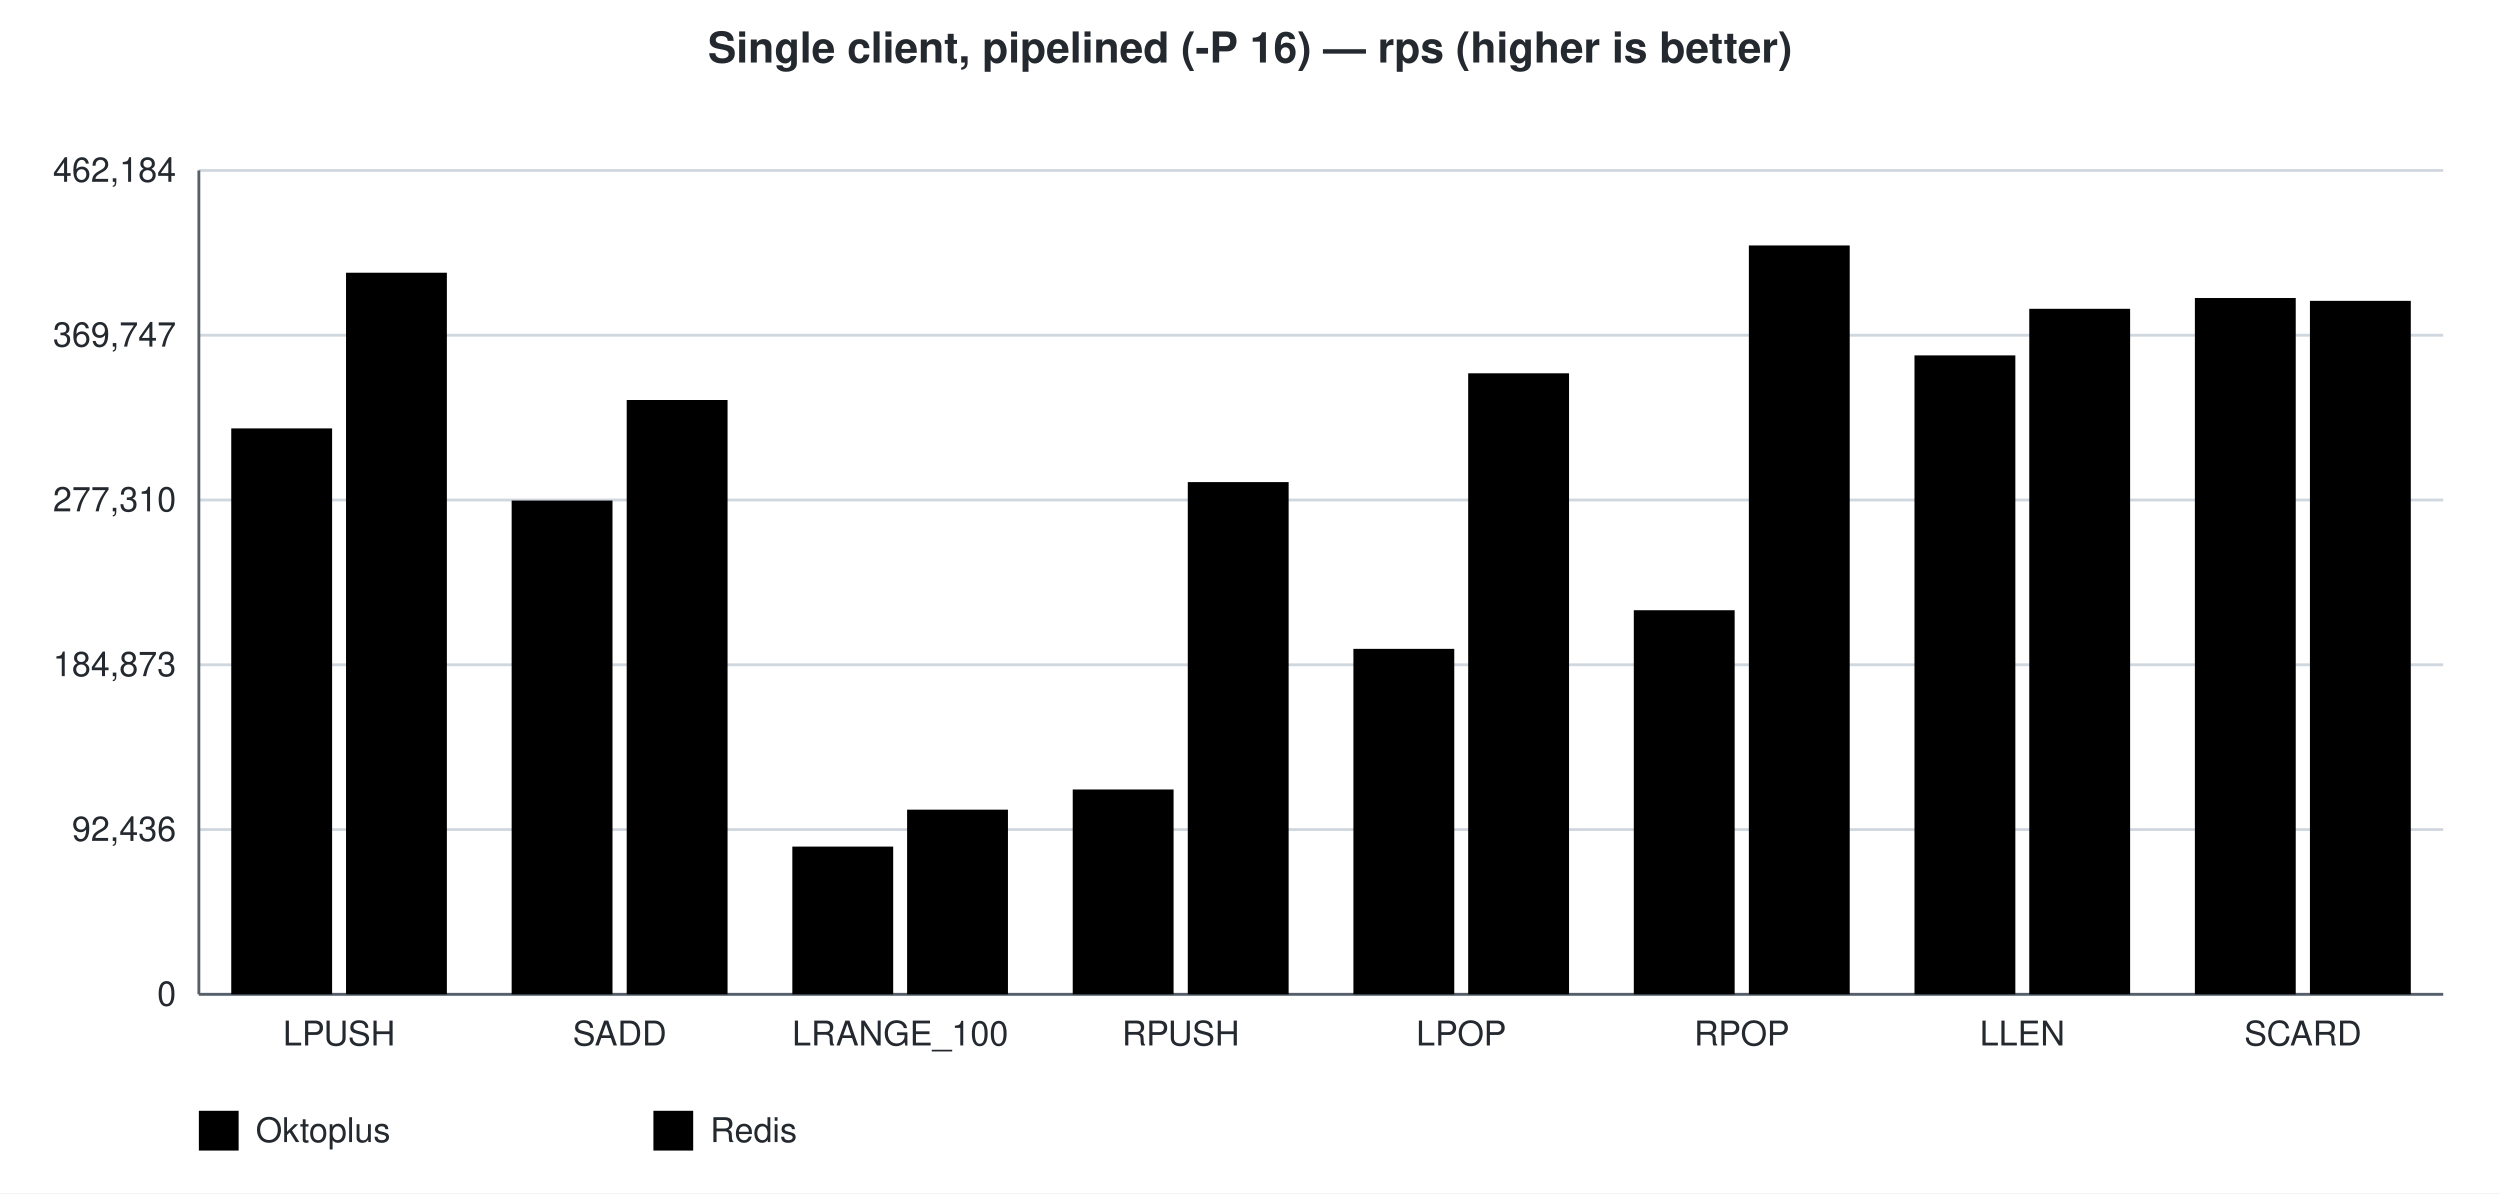
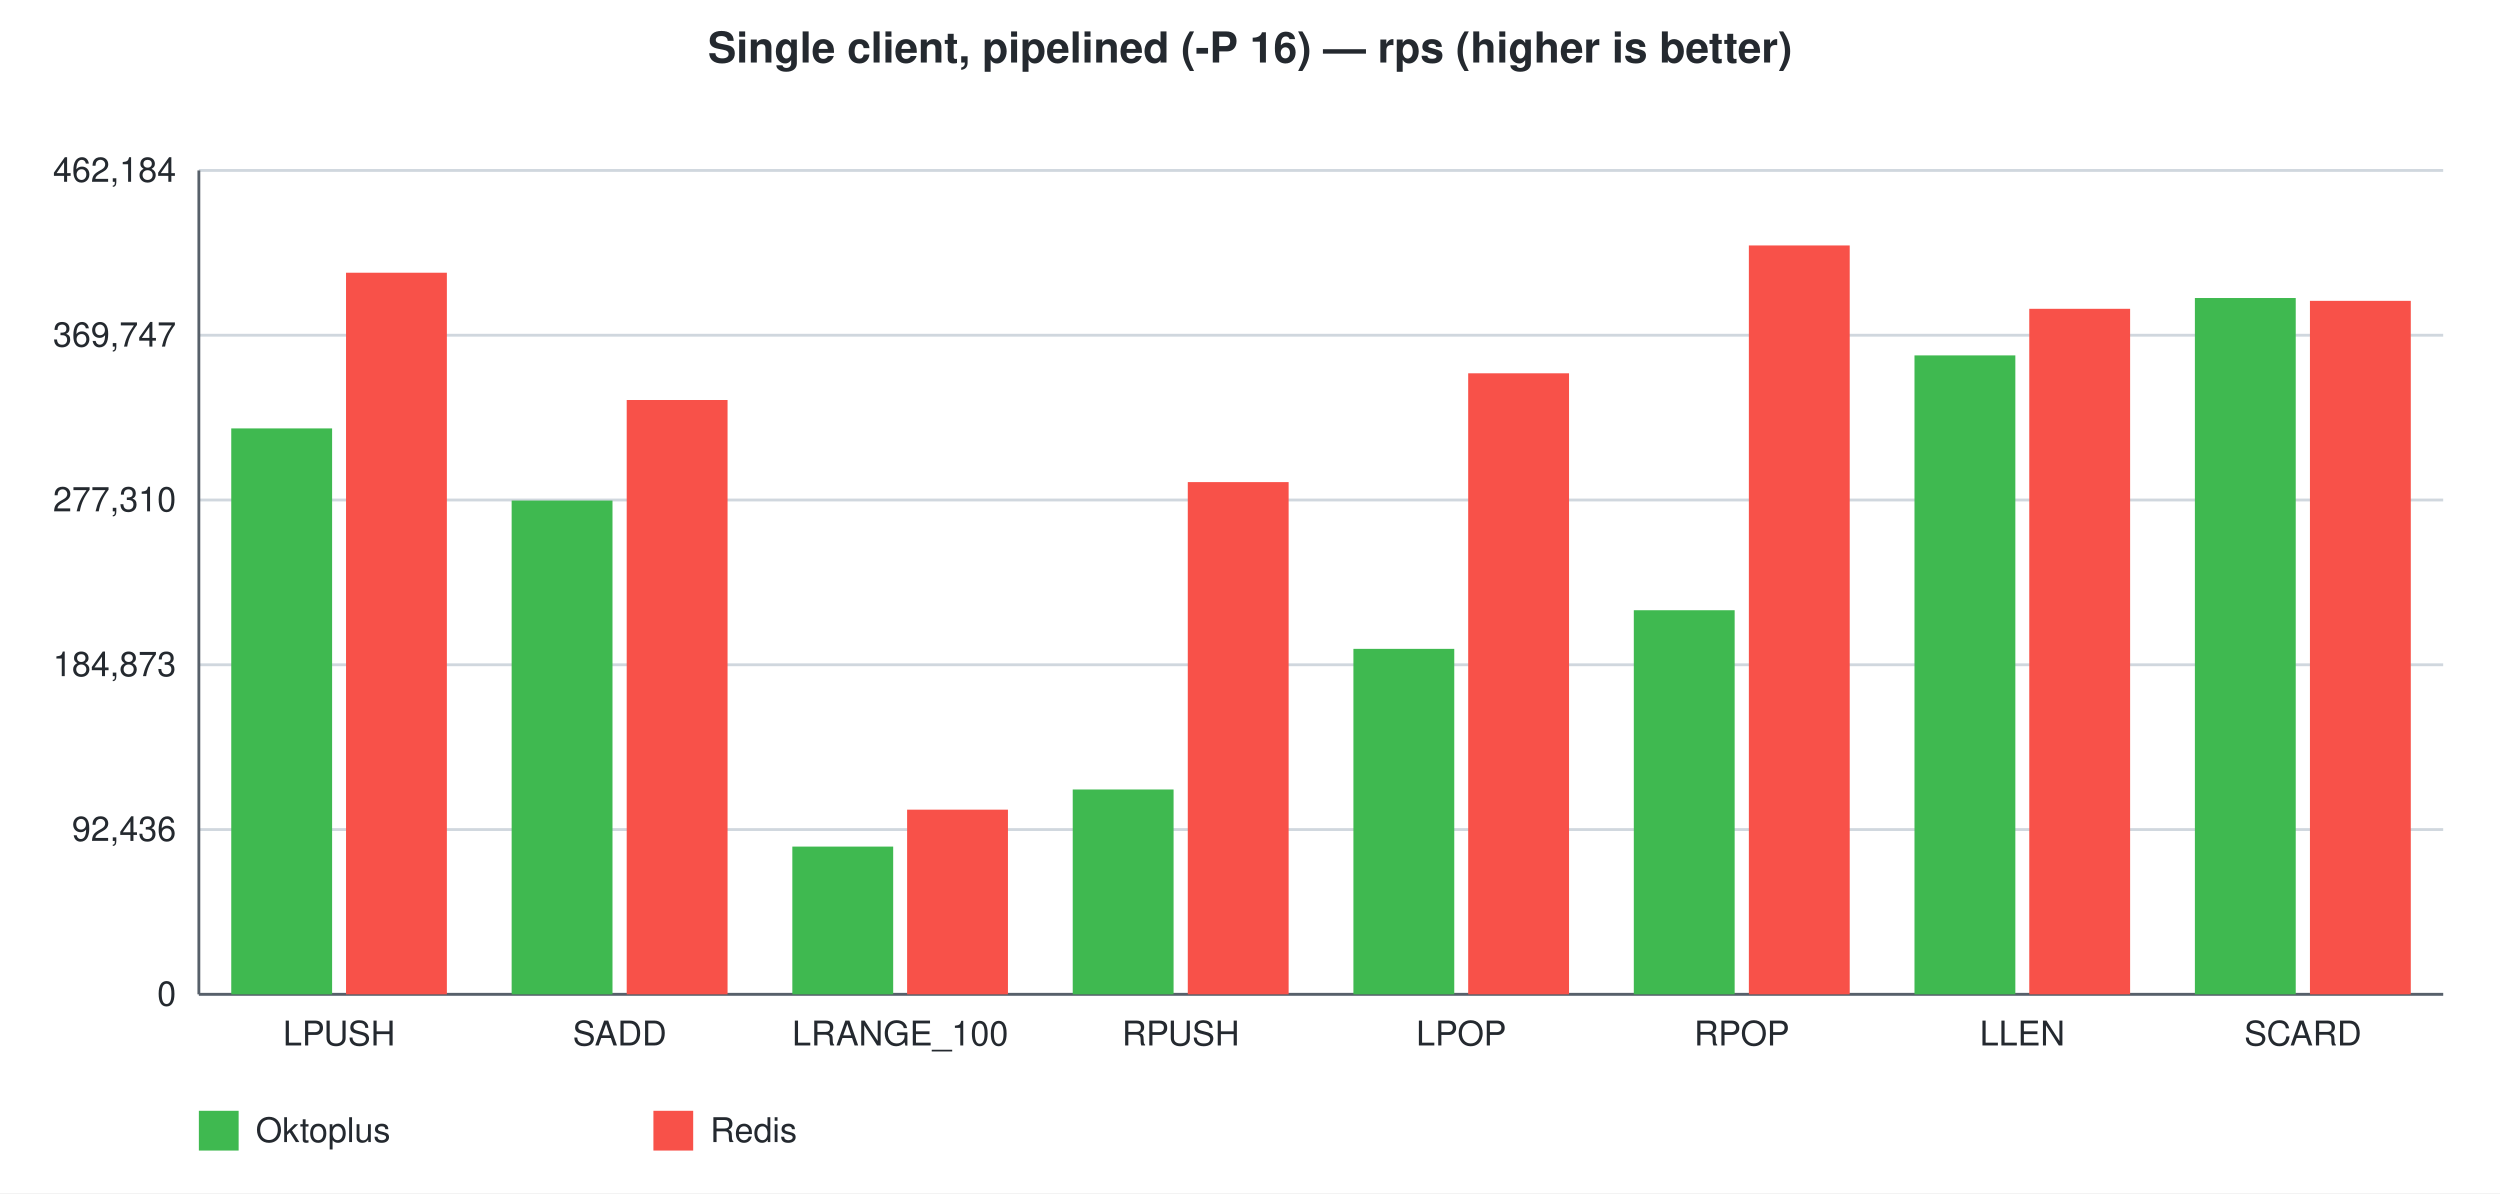
<svg xmlns="http://www.w3.org/2000/svg" width="880" height="420" viewBox="0 0 880 420" font-family="-apple-system, Segoe UI, Helvetica, Arial, sans-serif" font-size="12">
  <rect width="880" height="420" fill="#ffffff" />
  <text x="440.0" y="22" text-anchor="middle" fill="#24292f" font-size="15" font-weight="600">Single client, pipelined (-P 16) — rps (higher is better)</text>
  <line x1="70" y1="350.0" x2="860" y2="350.0" stroke="#d0d7de" stroke-width="1" />
  <text x="62" y="354.0" text-anchor="end" fill="#24292f">0</text>
  <line x1="70" y1="292.0" x2="860" y2="292.0" stroke="#d0d7de" stroke-width="1" />
  <text x="62" y="296.0" text-anchor="end" fill="#24292f">92,436</text>
  <line x1="70" y1="234.0" x2="860" y2="234.0" stroke="#d0d7de" stroke-width="1" />
  <text x="62" y="238.0" text-anchor="end" fill="#24292f">184,873</text>
  <line x1="70" y1="176.0" x2="860" y2="176.0" stroke="#d0d7de" stroke-width="1" />
  <text x="62" y="180.0" text-anchor="end" fill="#24292f">277,310</text>
  <line x1="70" y1="118.0" x2="860" y2="118.0" stroke="#d0d7de" stroke-width="1" />
  <text x="62" y="122.0" text-anchor="end" fill="#24292f">369,747</text>
  <line x1="70" y1="60.0" x2="860" y2="60.0" stroke="#d0d7de" stroke-width="1" />
  <text x="62" y="64.0" text-anchor="end" fill="#24292f">462,184</text>
  <line x1="70" y1="60" x2="70" y2="350" stroke="#57606a" stroke-width="1" />
  <line x1="70" y1="350" x2="860" y2="350" stroke="#57606a" stroke-width="1" />
  <text x="119.375" y="368" text-anchor="middle" fill="#24292f">LPUSH</text>
-   <rect x="81.4" y="150.8" width="35.5" height="199.2" fill="bar-okto" />
-   <rect x="121.8" y="96.0" width="35.5" height="254.0" fill="bar-redis" />
+   <rect x="81.4" y="150.8" width="35.5" height="199.2" fill="#3fb950" />
+   <rect x="121.8" y="96.0" width="35.5" height="254.0" fill="#f85149" />
  <text x="218.125" y="368" text-anchor="middle" fill="#24292f">SADD</text>
-   <rect x="180.1" y="176.2" width="35.5" height="173.8" fill="bar-okto" />
-   <rect x="220.6" y="140.8" width="35.5" height="209.2" fill="bar-redis" />
+   <rect x="180.1" y="176.2" width="35.5" height="173.8" fill="#3fb950" />
+   <rect x="220.6" y="140.8" width="35.5" height="209.2" fill="#f85149" />
  <text x="316.875" y="368" text-anchor="middle" fill="#24292f">LRANGE_100</text>
-   <rect x="278.9" y="298.0" width="35.5" height="52.0" fill="bar-okto" />
-   <rect x="319.3" y="285.0" width="35.5" height="65.0" fill="bar-redis" />
+   <rect x="278.9" y="298.0" width="35.5" height="52.0" fill="#3fb950" />
+   <rect x="319.3" y="285.0" width="35.5" height="65.0" fill="#f85149" />
  <text x="415.625" y="368" text-anchor="middle" fill="#24292f">RPUSH</text>
-   <rect x="377.6" y="277.9" width="35.5" height="72.1" fill="bar-okto" />
-   <rect x="418.1" y="169.7" width="35.5" height="180.3" fill="bar-redis" />
+   <rect x="377.6" y="277.9" width="35.5" height="72.1" fill="#3fb950" />
+   <rect x="418.1" y="169.7" width="35.5" height="180.3" fill="#f85149" />
  <text x="514.375" y="368" text-anchor="middle" fill="#24292f">LPOP</text>
-   <rect x="476.4" y="228.4" width="35.5" height="121.6" fill="bar-okto" />
-   <rect x="516.8" y="131.4" width="35.5" height="218.6" fill="bar-redis" />
+   <rect x="476.4" y="228.4" width="35.5" height="121.6" fill="#3fb950" />
+   <rect x="516.8" y="131.4" width="35.5" height="218.6" fill="#f85149" />
  <text x="613.125" y="368" text-anchor="middle" fill="#24292f">RPOP</text>
-   <rect x="575.1" y="214.8" width="35.5" height="135.2" fill="bar-okto" />
-   <rect x="615.6" y="86.4" width="35.5" height="263.6" fill="bar-redis" />
+   <rect x="575.1" y="214.8" width="35.5" height="135.2" fill="#3fb950" />
+   <rect x="615.6" y="86.4" width="35.5" height="263.6" fill="#f85149" />
  <text x="711.875" y="368" text-anchor="middle" fill="#24292f">LLEN</text>
-   <rect x="673.9" y="125.1" width="35.5" height="224.9" fill="bar-okto" />
-   <rect x="714.3" y="108.7" width="35.5" height="241.3" fill="bar-redis" />
+   <rect x="673.9" y="125.1" width="35.5" height="224.9" fill="#3fb950" />
+   <rect x="714.3" y="108.7" width="35.5" height="241.3" fill="#f85149" />
  <text x="810.625" y="368" text-anchor="middle" fill="#24292f">SCARD</text>
-   <rect x="772.6" y="104.9" width="35.5" height="245.1" fill="bar-okto" />
-   <rect x="813.1" y="105.9" width="35.5" height="244.1" fill="bar-redis" />
-   <rect x="70" y="391" width="14" height="14" fill="bar-okto" />
+   <rect x="772.6" y="104.9" width="35.5" height="245.1" fill="#3fb950" />
+   <rect x="813.1" y="105.9" width="35.5" height="244.1" fill="#f85149" />
+   <rect x="70" y="391" width="14" height="14" fill="#3fb950" />
  <text x="90" y="402" fill="#24292f">Oktoplus</text>
-   <rect x="230" y="391" width="14" height="14" fill="bar-redis" />
+   <rect x="230" y="391" width="14" height="14" fill="#f85149" />
  <text x="250" y="402" fill="#24292f">Redis</text>
</svg>
